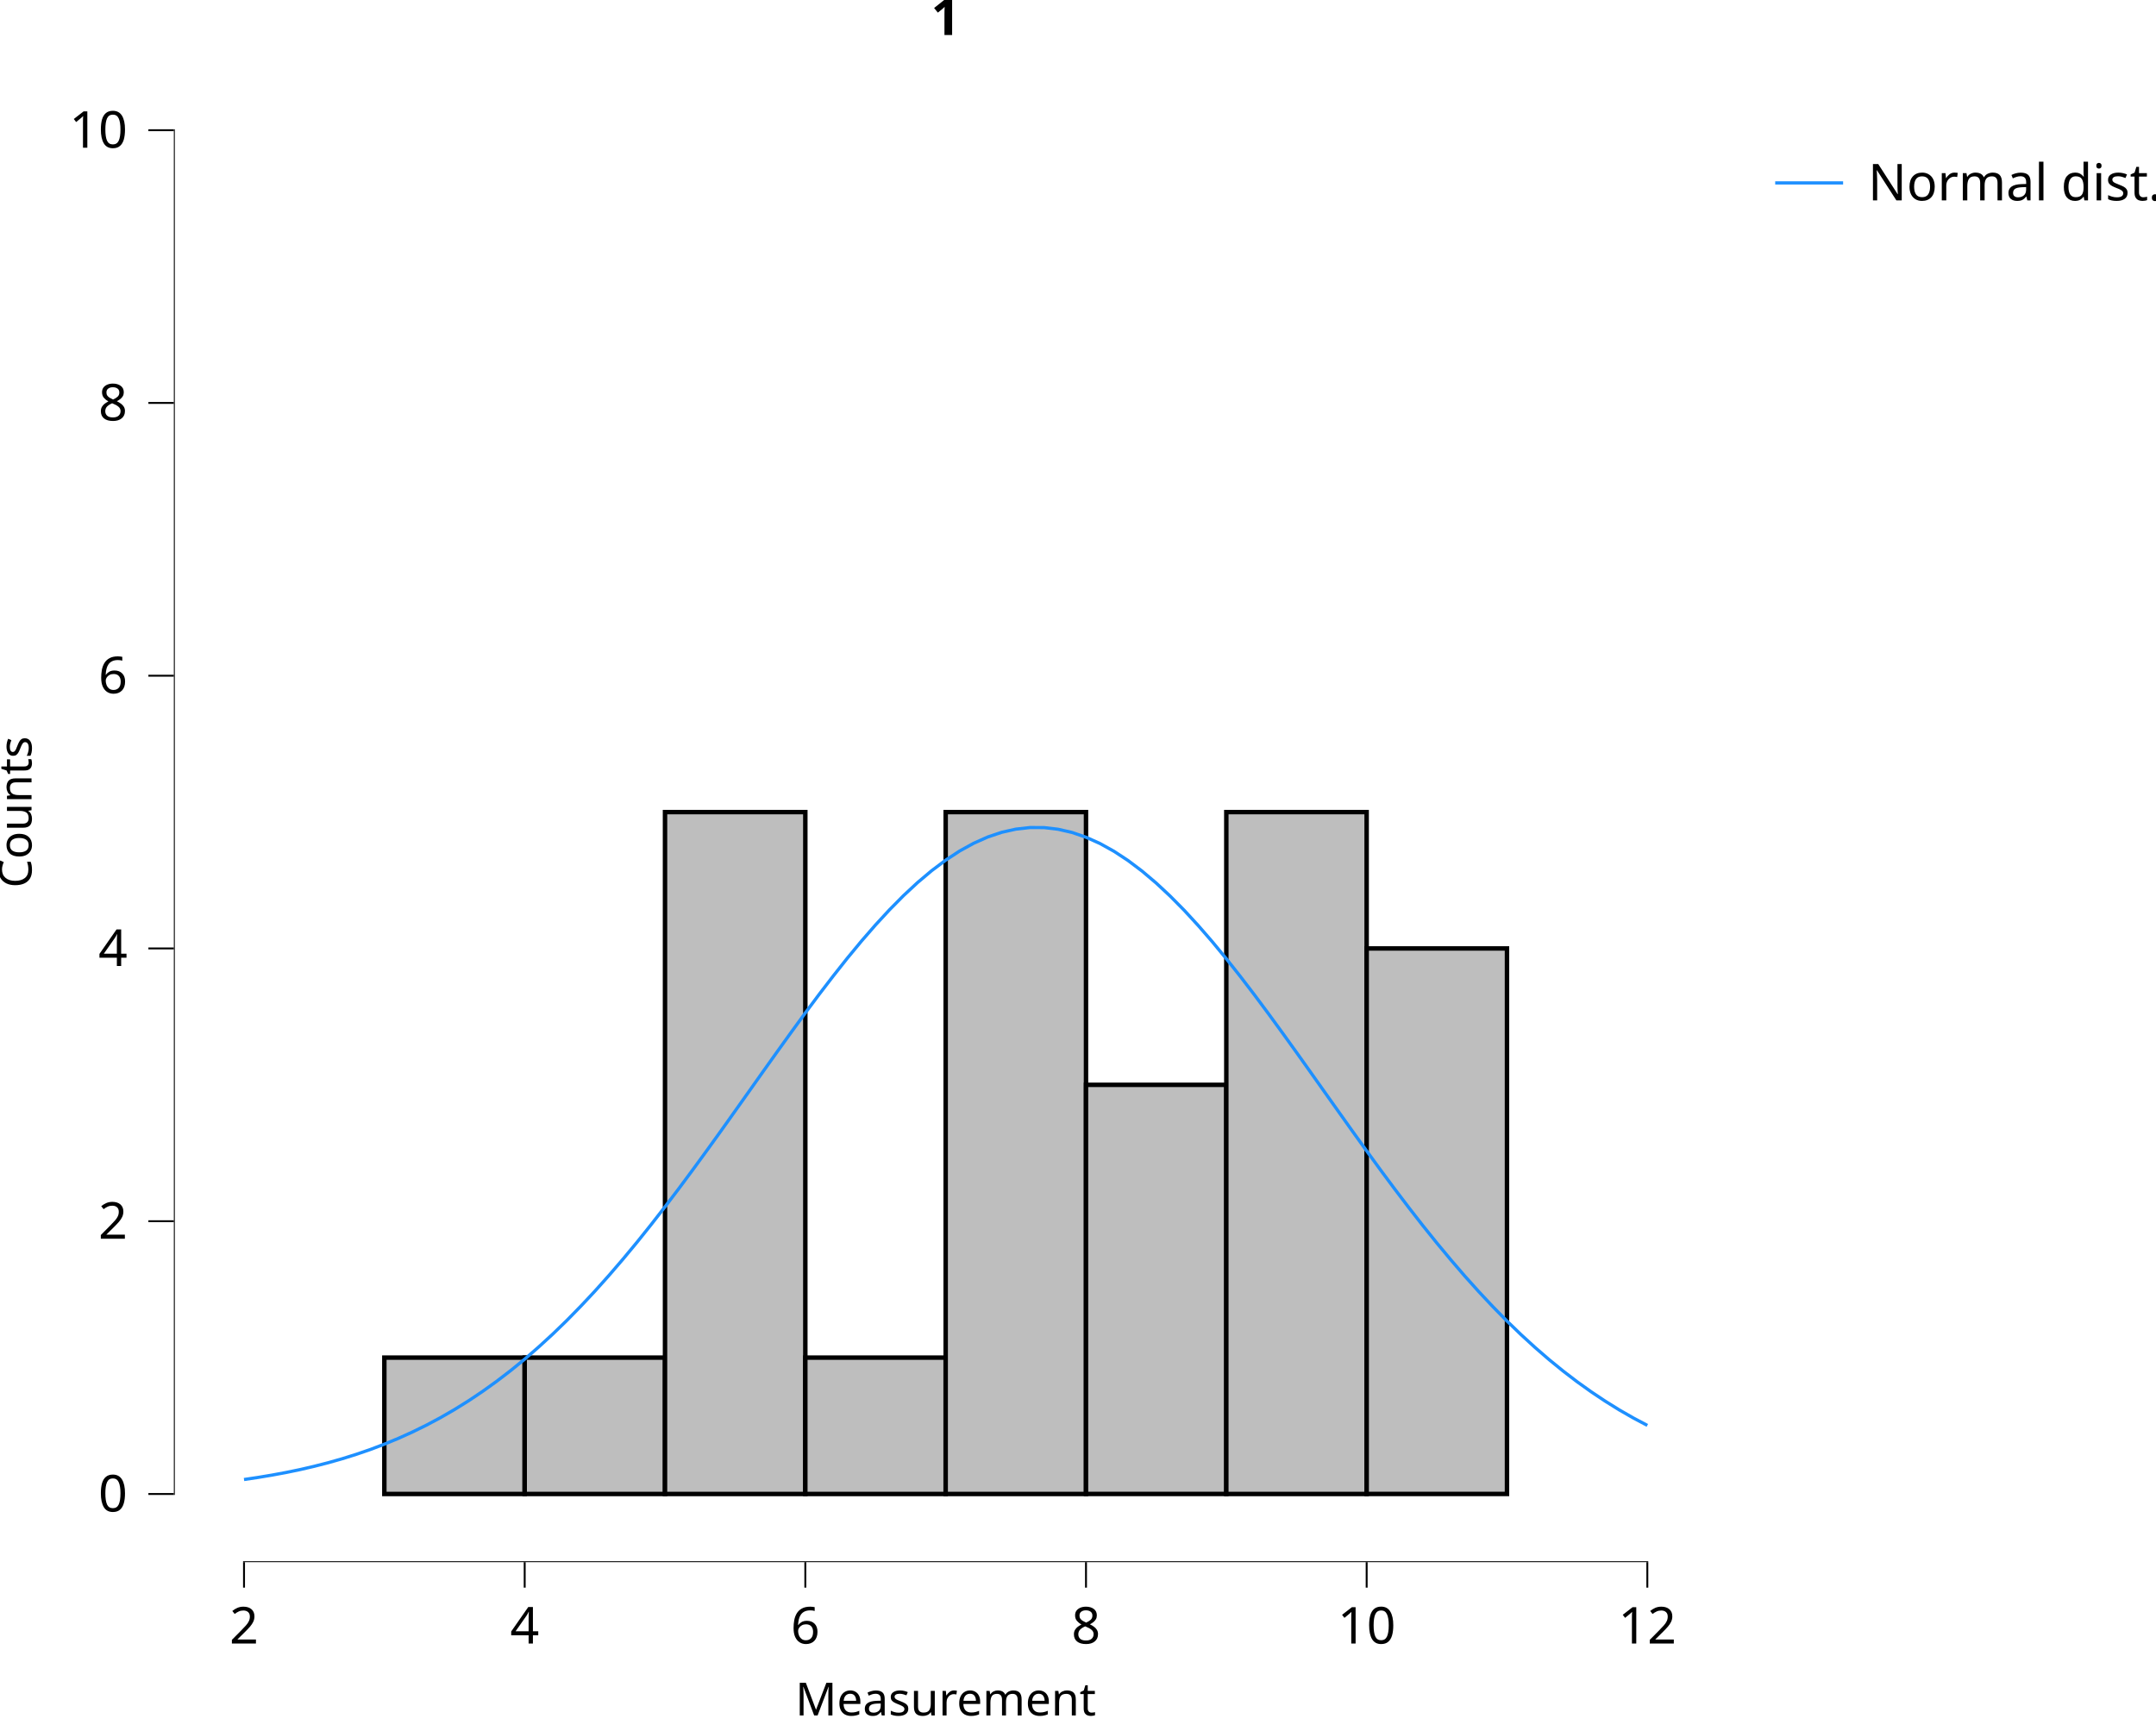
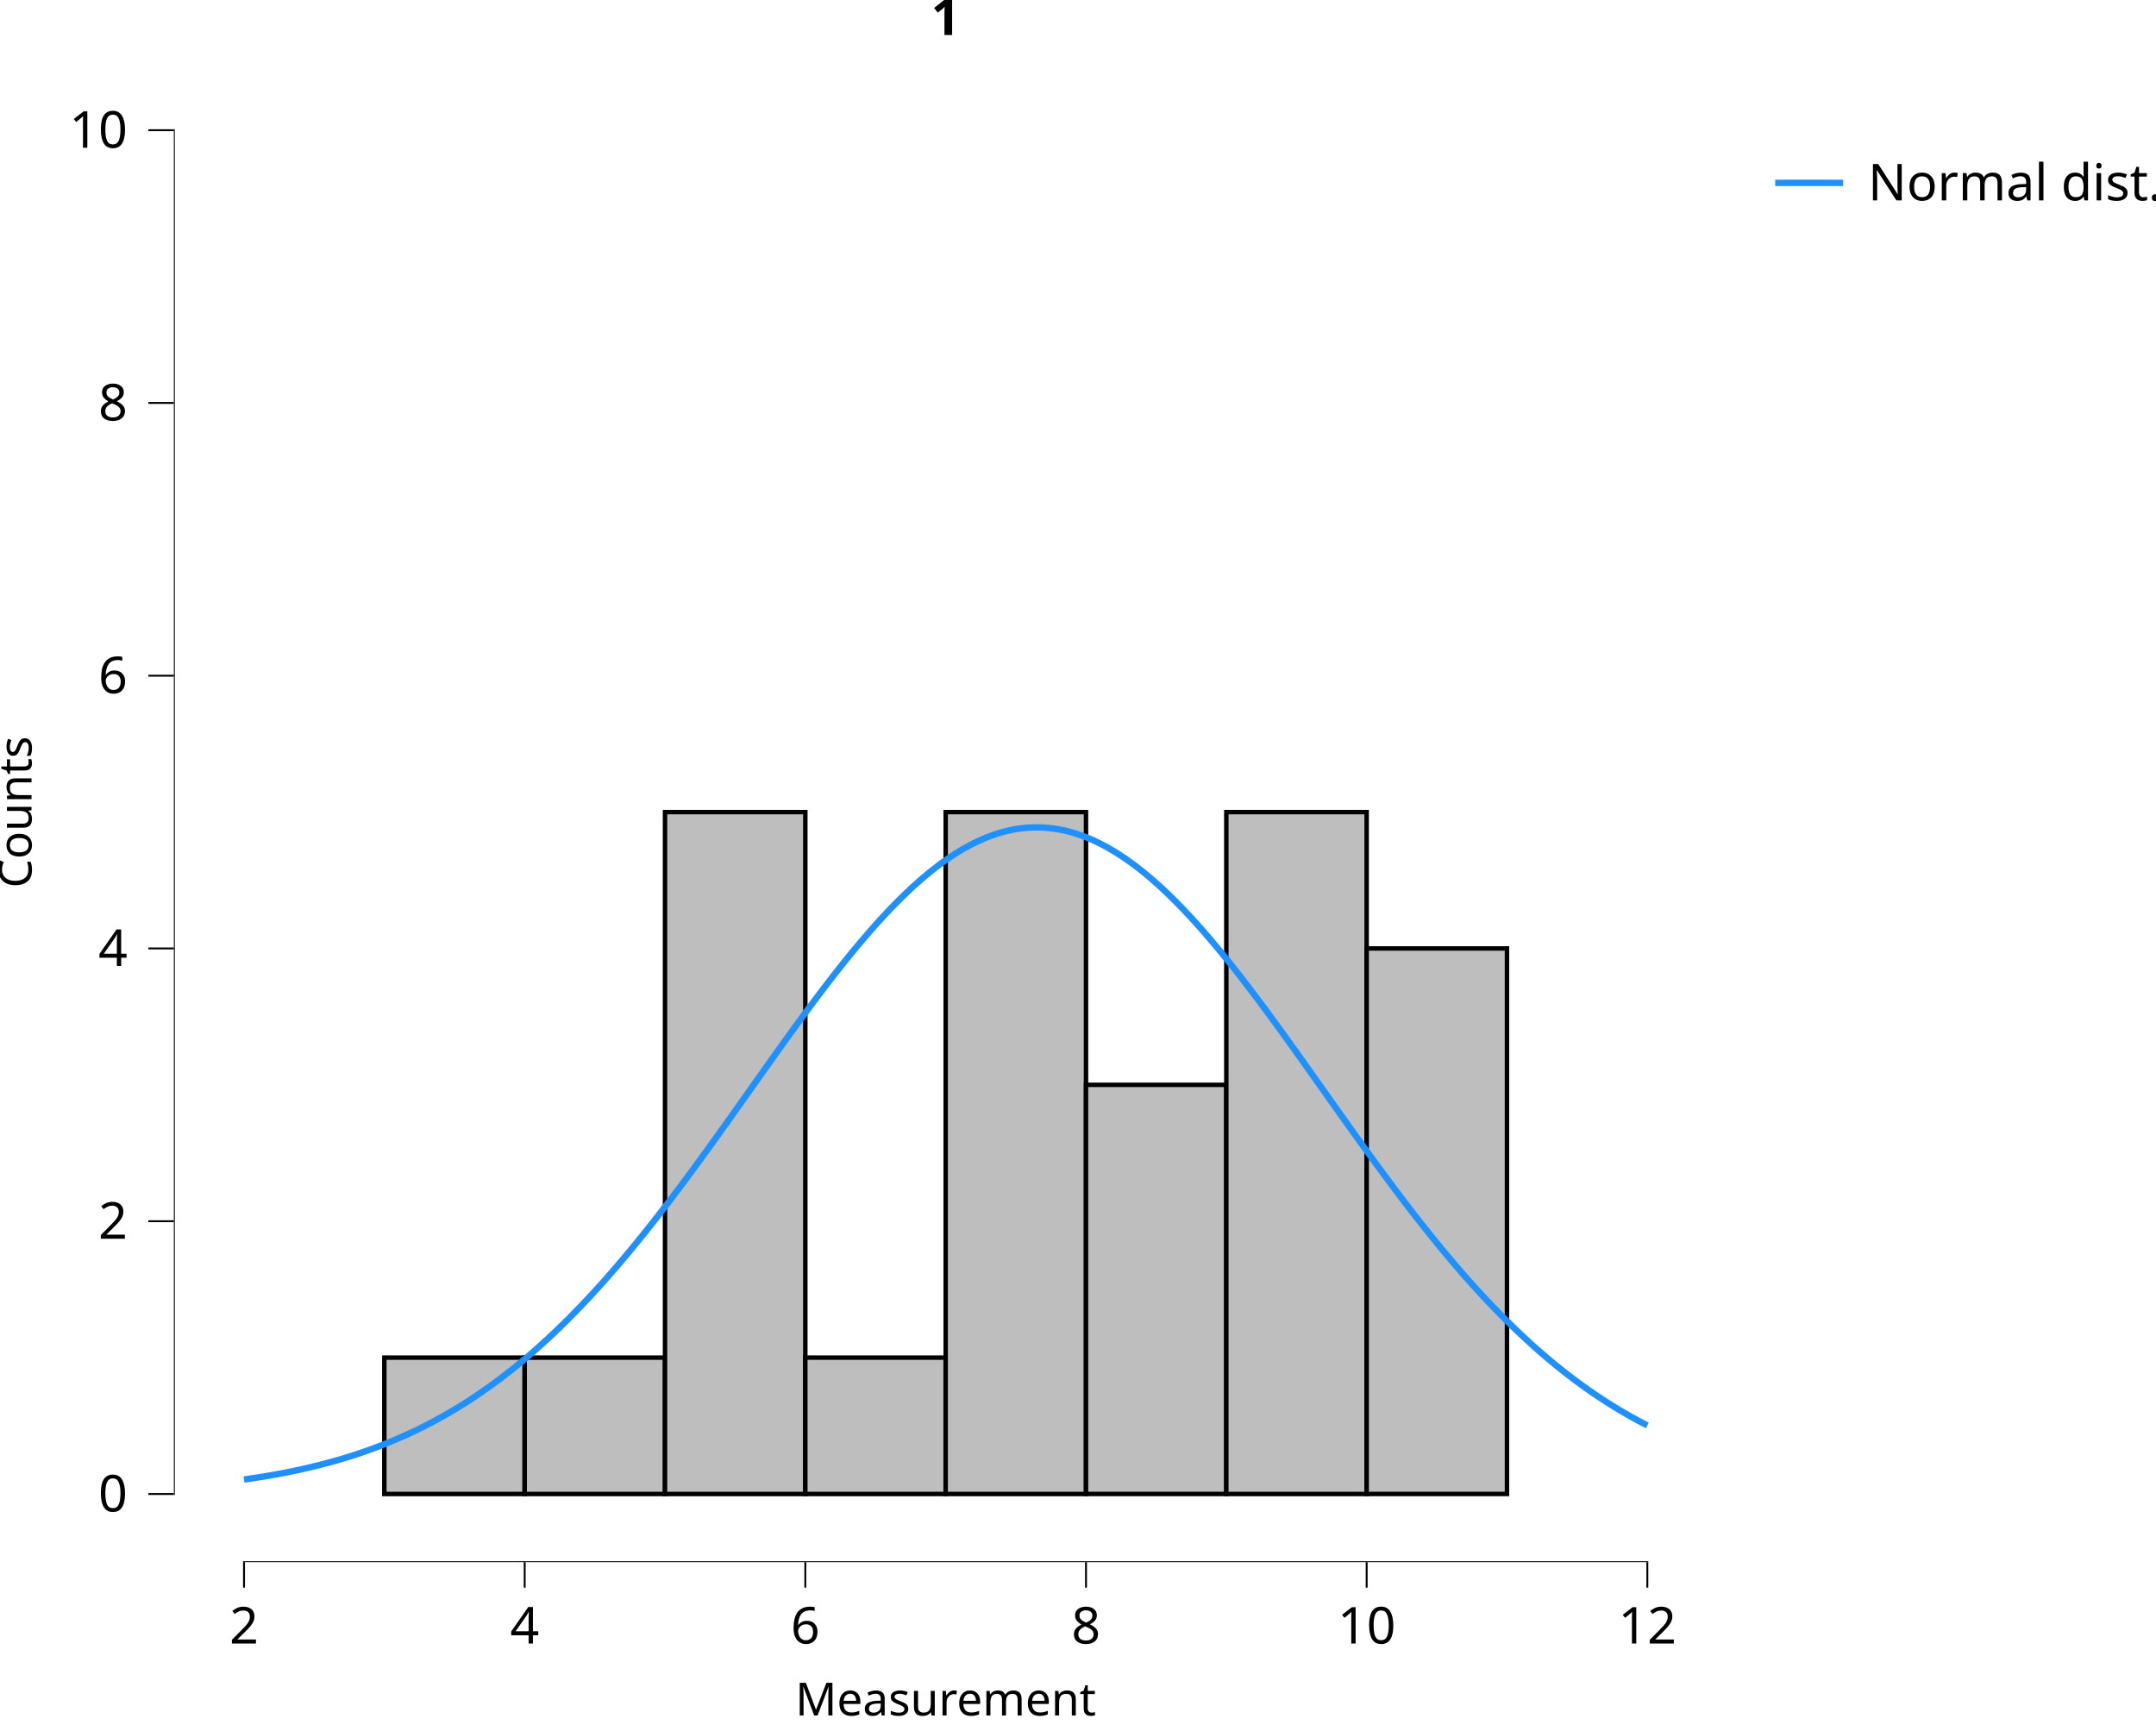
<svg xmlns="http://www.w3.org/2000/svg" class="svglite" data-engine-version="2.0" width="720.00pt" height="576.00pt" viewBox="0 0 720.00 576.00">
  <defs>
    <style type="text/css">
    .svglite line, .svglite polyline, .svglite polygon, .svglite path, .svglite rect, .svglite circle {
      fill: none;
      stroke: #000000;
      stroke-linecap: round;
      stroke-linejoin: round;
      stroke-miterlimit: 10.00;
    }
  </style>
  </defs>
  <rect width="100%" height="100%" style="stroke: none; fill: #FFFFFF;" />
  <defs>
    <clipPath id="cpMC4wMHw3MjAuMDB8MC4wMHw1NzYuMDA=">
      <rect x="0.00" y="0.00" width="720.00" height="576.00" />
    </clipPath>
  </defs>
  <g clip-path="url(#cpMC4wMHw3MjAuMDB8MC4wMHw1NzYuMDA=)">
    <rect x="0.00" y="0.00" width="720.00" height="576.00" style="stroke-width: 10.67; stroke: none;" />
  </g>
  <defs>
    <clipPath id="cpNTguMDZ8NTczLjU2fDIwLjcxfDUyMS42Mw==">
      <rect x="58.06" y="20.71" width="515.50" height="500.92" />
    </clipPath>
  </defs>
  <g clip-path="url(#cpNTguMDZ8NTczLjU2fDIwLjcxfDUyMS42Mw==)">
    <rect x="58.06" y="20.71" width="515.50" height="500.92" style="stroke-width: 10.67; stroke: none;" />
    <rect x="81.49" y="498.86" width="46.86" height="0.00" style="stroke-width: 1.49; stroke-linecap: butt; stroke-linejoin: miter; fill: #BEBEBE;" />
    <rect x="128.35" y="453.32" width="46.86" height="45.54" style="stroke-width: 1.49; stroke-linecap: butt; stroke-linejoin: miter; fill: #BEBEBE;" />
    <rect x="175.22" y="453.32" width="46.86" height="45.54" style="stroke-width: 1.49; stroke-linecap: butt; stroke-linejoin: miter; fill: #BEBEBE;" />
    <rect x="222.08" y="271.17" width="46.86" height="227.69" style="stroke-width: 1.49; stroke-linecap: butt; stroke-linejoin: miter; fill: #BEBEBE;" />
    <rect x="268.94" y="453.32" width="46.86" height="45.54" style="stroke-width: 1.49; stroke-linecap: butt; stroke-linejoin: miter; fill: #BEBEBE;" />
    <rect x="315.81" y="271.17" width="46.86" height="227.69" style="stroke-width: 1.49; stroke-linecap: butt; stroke-linejoin: miter; fill: #BEBEBE;" />
    <rect x="362.67" y="362.24" width="46.86" height="136.61" style="stroke-width: 1.49; stroke-linecap: butt; stroke-linejoin: miter; fill: #BEBEBE;" />
    <rect x="409.53" y="271.17" width="46.86" height="227.69" style="stroke-width: 1.49; stroke-linecap: butt; stroke-linejoin: miter; fill: #BEBEBE;" />
    <rect x="456.40" y="316.70" width="46.86" height="182.15" style="stroke-width: 1.49; stroke-linecap: butt; stroke-linejoin: miter; fill: #BEBEBE;" />
    <rect x="503.26" y="498.86" width="46.86" height="0.00" style="stroke-width: 1.49; stroke-linecap: butt; stroke-linejoin: miter; fill: #BEBEBE;" />
    <line x1="81.17" y1="521.63" x2="550.44" y2="521.63" style="stroke-width: 0.64; stroke-linecap: butt;" />
    <line x1="58.06" y1="499.18" x2="58.06" y2="43.16" style="stroke-width: 0.64; stroke-linecap: butt;" />
-     <polyline points="81.49,494.03 86.18,493.33 90.86,492.55 95.55,491.68 100.23,490.71 104.92,489.62 109.61,488.42 114.29,487.09 118.98,485.62 123.67,484.01 128.35,482.23 133.04,480.29 137.73,478.17 142.41,475.87 147.10,473.37 151.78,470.67 156.47,467.75 161.16,464.61 165.84,461.25 170.53,457.66 175.22,453.84 179.90,449.77 184.59,445.47 189.28,440.93 193.96,436.15 198.65,431.15 203.33,425.92 208.02,420.47 212.71,414.82 217.39,408.98 222.08,402.96 226.77,396.79 231.45,390.48 236.14,384.05 240.83,377.54 245.51,370.96 250.20,364.35 254.88,357.74 259.57,351.16 264.26,344.64 268.94,338.22 273.63,331.93 278.32,325.82 283.00,319.91 287.69,314.24 292.38,308.85 297.06,303.78 301.75,299.04 306.43,294.69 311.12,290.74 315.81,287.22 320.49,284.15 325.18,281.57 329.87,279.48 334.55,277.91 339.24,276.86 343.93,276.33 348.61,276.34 353.30,276.89 357.98,277.96 362.67,279.56 367.36,281.67 372.04,284.27 376.73,287.35 381.42,290.89 386.10,294.85 390.79,299.23 395.48,303.97 400.16,309.06 404.85,314.46 409.53,320.14 414.22,326.06 418.91,332.18 423.59,338.47 428.28,344.90 432.97,351.42 437.65,358.00 442.34,364.62 447.03,371.22 451.71,377.80 456.40,384.31 461.08,390.73 465.77,397.04 470.46,403.21 475.14,409.22 479.83,415.05 484.52,420.69 489.20,426.13 493.89,431.35 498.58,436.35 503.26,441.12 507.95,445.65 512.64,449.94 517.32,453.99 522.01,457.81 526.69,461.39 531.38,464.74 536.07,467.87 540.75,470.78 545.44,473.47 550.13,475.96 " style="stroke-width: 1.07; stroke: #1E90FF; stroke-linecap: butt;" />
+     <polyline points="81.49,494.03 82.41,493.90 83.32,493.77 84.24,493.63 85.16,493.49 86.07,493.35 86.99,493.20 87.91,493.06 88.83,492.90 89.74,492.75 90.66,492.59 91.58,492.43 92.49,492.26 93.41,492.09 94.33,491.92 95.25,491.74 96.16,491.56 97.08,491.38 98.00,491.19 98.91,490.99 99.83,490.80 100.75,490.60 101.66,490.39 102.58,490.18 103.50,489.97 104.42,489.75 105.33,489.52 106.25,489.30 107.17,489.06 108.08,488.83 109.00,488.58 109.92,488.34 110.84,488.09 111.75,487.83 112.67,487.57 113.59,487.30 114.50,487.03 115.42,486.75 116.34,486.47 117.26,486.18 118.17,485.89 119.09,485.59 120.01,485.28 120.92,484.97 121.84,484.65 122.76,484.33 123.68,484.00 124.59,483.67 125.51,483.33 126.43,482.98 127.34,482.63 128.26,482.27 129.18,481.90 130.10,481.53 131.01,481.15 131.93,480.77 132.85,480.37 133.76,479.98 134.68,479.57 135.60,479.16 136.51,478.74 137.43,478.31 138.35,477.88 139.27,477.44 140.18,476.99 141.10,476.53 142.02,476.07 142.93,475.60 143.85,475.12 144.77,474.64 145.69,474.14 146.60,473.64 147.52,473.13 148.44,472.62 149.35,472.09 150.27,471.56 151.19,471.02 152.11,470.47 153.02,469.92 153.94,469.35 154.86,468.78 155.77,468.20 156.69,467.61 157.61,467.01 158.53,466.40 159.44,465.79 160.36,465.16 161.28,464.53 162.19,463.89 163.11,463.24 164.03,462.58 164.94,461.92 165.86,461.24 166.78,460.56 167.70,459.86 168.61,459.16 169.53,458.45 170.45,457.73 171.36,457.00 172.28,456.26 173.20,455.51 174.12,454.76 175.03,453.99 175.95,453.22 176.87,452.43 177.78,451.64 178.70,450.84 179.62,450.03 180.54,449.20 181.45,448.38 182.37,447.54 183.29,446.69 184.20,445.83 185.12,444.97 186.04,444.09 186.96,443.21 187.87,442.31 188.79,441.41 189.71,440.50 190.62,439.58 191.54,438.65 192.46,437.71 193.37,436.77 194.29,435.81 195.21,434.84 196.13,433.87 197.04,432.89 197.96,431.90 198.88,430.90 199.79,429.89 200.71,428.87 201.63,427.85 202.55,426.81 203.46,425.77 204.38,424.72 205.30,423.66 206.21,422.60 207.13,421.52 208.05,420.44 208.97,419.35 209.88,418.25 210.80,417.15 211.72,416.03 212.63,414.91 213.55,413.78 214.47,412.65 215.39,411.51 216.30,410.36 217.22,409.20 218.14,408.04 219.05,406.87 219.97,405.69 220.89,404.51 221.80,403.32 222.72,402.13 223.64,400.93 224.56,399.72 225.47,398.51 226.39,397.29 227.31,396.07 228.22,394.84 229.14,393.61 230.06,392.37 230.98,391.13 231.89,389.88 232.81,388.63 233.73,387.37 234.64,386.11 235.56,384.85 236.48,383.58 237.40,382.31 238.31,381.04 239.23,379.76 240.15,378.49 241.06,377.20 241.98,375.92 242.90,374.63 243.82,373.35 244.73,372.06 245.65,370.77 246.57,369.47 247.48,368.18 248.40,366.89 249.32,365.59 250.23,364.30 251.15,363.00 252.07,361.71 252.99,360.42 253.90,359.12 254.82,357.83 255.74,356.54 256.65,355.25 257.57,353.96 258.49,352.67 259.41,351.39 260.32,350.11 261.24,348.83 262.16,347.55 263.07,346.28 263.99,345.01 264.91,343.74 265.83,342.48 266.74,341.22 267.66,339.97 268.58,338.72 269.49,337.47 270.41,336.23 271.33,335.00 272.25,333.77 273.16,332.55 274.08,331.34 275.00,330.13 275.91,328.93 276.83,327.74 277.75,326.55 278.66,325.37 279.58,324.20 280.50,323.04 281.42,321.88 282.33,320.74 283.25,319.60 284.17,318.48 285.08,317.36 286.00,316.25 286.92,315.16 287.84,314.07 288.75,312.99 289.67,311.93 290.59,310.87 291.50,309.83 292.42,308.80 293.34,307.78 294.26,306.78 295.17,305.78 296.09,304.80 297.01,303.83 297.92,302.88 298.84,301.94 299.76,301.01 300.68,300.09 301.59,299.19 302.51,298.31 303.43,297.44 304.34,296.58 305.26,295.74 306.18,294.91 307.09,294.10 308.01,293.31 308.93,292.53 309.85,291.77 310.76,291.02 311.68,290.29 312.60,289.58 313.51,288.88 314.43,288.20 315.35,287.54 316.27,286.90 317.18,286.27 318.10,285.66 319.02,285.07 319.93,284.50 320.85,283.94 321.77,283.40 322.69,282.89 323.60,282.39 324.52,281.91 325.44,281.44 326.35,281.00 327.27,280.58 328.19,280.17 329.11,279.79 330.02,279.42 330.94,279.08 331.86,278.75 332.77,278.45 333.69,278.16 334.61,277.89 335.53,277.65 336.44,277.42 337.36,277.21 338.28,277.03 339.19,276.86 340.11,276.72 341.03,276.59 341.94,276.49 342.86,276.40 343.78,276.34 344.70,276.30 345.61,276.27 346.53,276.27 347.45,276.29 348.36,276.33 349.28,276.39 350.20,276.47 351.12,276.57 352.03,276.69 352.95,276.83 353.87,276.99 354.78,277.17 355.70,277.37 356.62,277.59 357.54,277.84 358.45,278.10 359.37,278.38 360.29,278.68 361.20,279.00 362.12,279.34 363.04,279.70 363.96,280.09 364.87,280.48 365.79,280.90 366.71,281.34 367.62,281.80 368.54,282.28 369.46,282.77 370.37,283.29 371.29,283.82 372.21,284.37 373.13,284.94 374.04,285.53 374.96,286.13 375.88,286.75 376.79,287.39 377.71,288.05 378.63,288.73 379.55,289.42 380.46,290.13 381.38,290.86 382.30,291.60 383.21,292.36 384.13,293.13 385.05,293.92 385.97,294.73 386.88,295.55 387.80,296.39 388.72,297.24 389.63,298.11 390.55,298.99 391.47,299.89 392.39,300.80 393.30,301.73 394.22,302.66 395.14,303.62 396.05,304.58 396.97,305.56 397.89,306.55 398.80,307.55 399.72,308.57 400.64,309.60 401.56,310.64 402.47,311.69 403.39,312.75 404.31,313.83 405.22,314.91 406.14,316.00 407.06,317.11 407.98,318.22 408.89,319.35 409.81,320.48 410.73,321.63 411.64,322.78 412.56,323.94 413.48,325.11 414.40,326.28 415.31,327.47 416.23,328.66 417.15,329.86 418.06,331.07 418.98,332.28 419.90,333.50 420.82,334.72 421.73,335.96 422.65,337.19 423.57,338.44 424.48,339.68 425.40,340.94 426.32,342.19 427.23,343.45 428.15,344.72 429.07,345.99 429.99,347.26 430.90,348.54 431.82,349.82 432.74,351.10 433.65,352.38 434.57,353.67 435.49,354.96 436.41,356.25 437.32,357.54 438.24,358.83 439.16,360.12 440.07,361.42 440.99,362.71 441.91,364.01 442.83,365.30 443.74,366.60 444.66,367.89 445.58,369.18 446.49,370.48 447.41,371.77 448.33,373.06 449.25,374.34 450.16,375.63 451.08,376.91 452.00,378.20 452.91,379.48 453.83,380.75 454.75,382.03 455.66,383.30 456.58,384.56 457.50,385.83 458.42,387.09 459.33,388.34 460.25,389.60 461.17,390.84 462.08,392.09 463.00,393.33 463.92,394.56 464.84,395.79 465.75,397.01 466.67,398.23 467.59,399.45 468.50,400.65 469.42,401.86 470.34,403.05 471.26,404.24 472.17,405.43 473.09,406.60 474.01,407.77 474.92,408.94 475.84,410.10 476.76,411.25 477.68,412.39 478.59,413.53 479.51,414.66 480.43,415.78 481.34,416.90 482.26,418.00 483.18,419.10 484.09,420.19 485.01,421.28 485.93,422.36 486.85,423.42 487.76,424.48 488.68,425.54 489.60,426.58 490.51,427.62 491.43,428.64 492.35,429.66 493.27,430.67 494.18,431.67 495.10,432.67 496.02,433.65 496.93,434.63 497.85,435.59 498.77,436.55 499.69,437.50 500.60,438.44 501.52,439.37 502.44,440.29 503.35,441.21 504.27,442.11 505.19,443.01 506.11,443.89 507.02,444.77 507.94,445.64 508.86,446.50 509.77,447.35 510.69,448.19 511.61,449.02 512.52,449.84 513.44,450.65 514.36,451.46 515.28,452.25 516.19,453.04 517.11,453.82 518.03,454.58 518.94,455.34 519.86,456.09 520.78,456.83 521.70,457.56 522.61,458.29 523.53,459.00 524.45,459.70 525.36,460.40 526.28,461.09 527.20,461.76 528.12,462.43 529.03,463.09 529.95,463.74 530.87,464.39 531.78,465.02 532.70,465.65 533.62,466.26 534.54,466.87 535.45,467.47 536.37,468.06 537.29,468.65 538.20,469.22 539.12,469.79 540.04,470.35 540.96,470.90 541.87,471.44 542.79,471.97 543.71,472.50 544.62,473.02 545.54,473.53 546.46,474.03 547.37,474.53 548.29,475.01 549.21,475.49 550.13,475.96 " style="stroke-width: 2.13; stroke: #1E90FF; stroke-linecap: butt;" />
    <rect x="58.06" y="20.71" width="515.50" height="500.92" style="stroke-width: 0.00; stroke: none;" />
  </g>
  <g clip-path="url(#cpMC4wMHw3MjAuMDB8MC4wMHw1NzYuMDA=)">
    <polyline points="58.06,521.63 58.06,20.71 " style="stroke-width: 0.00; stroke: none; stroke-linecap: butt;" />
    <text x="42.58" y="504.71" text-anchor="end" style="font-size: 17.00px; font-family: sans;" textLength="9.46px" lengthAdjust="spacingAndGlyphs">0</text>
    <text x="42.58" y="413.63" text-anchor="end" style="font-size: 17.00px; font-family: sans;" textLength="9.46px" lengthAdjust="spacingAndGlyphs">2</text>
    <text x="42.58" y="322.55" text-anchor="end" style="font-size: 17.00px; font-family: sans;" textLength="9.46px" lengthAdjust="spacingAndGlyphs">4</text>
    <text x="42.58" y="231.48" text-anchor="end" style="font-size: 17.00px; font-family: sans;" textLength="9.46px" lengthAdjust="spacingAndGlyphs">6</text>
    <text x="42.58" y="140.40" text-anchor="end" style="font-size: 17.00px; font-family: sans;" textLength="9.46px" lengthAdjust="spacingAndGlyphs">8</text>
    <text x="42.58" y="49.33" text-anchor="end" style="font-size: 17.00px; font-family: sans;" textLength="18.91px" lengthAdjust="spacingAndGlyphs">10</text>
    <polyline points="49.55,498.86 58.06,498.86 " style="stroke-width: 0.64; stroke-linecap: butt;" />
    <polyline points="49.55,407.78 58.06,407.78 " style="stroke-width: 0.64; stroke-linecap: butt;" />
    <polyline points="49.55,316.70 58.06,316.70 " style="stroke-width: 0.64; stroke-linecap: butt;" />
    <polyline points="49.55,225.63 58.06,225.63 " style="stroke-width: 0.64; stroke-linecap: butt;" />
    <polyline points="49.55,134.55 58.06,134.55 " style="stroke-width: 0.64; stroke-linecap: butt;" />
    <polyline points="49.55,43.48 58.06,43.48 " style="stroke-width: 0.64; stroke-linecap: butt;" />
    <polyline points="58.06,521.63 573.56,521.63 " style="stroke-width: 0.00; stroke: none; stroke-linecap: butt;" />
    <polyline points="81.49,530.13 81.49,521.63 " style="stroke-width: 0.64; stroke-linecap: butt;" />
    <polyline points="175.22,530.13 175.22,521.63 " style="stroke-width: 0.64; stroke-linecap: butt;" />
    <polyline points="268.94,530.13 268.94,521.63 " style="stroke-width: 0.64; stroke-linecap: butt;" />
    <polyline points="362.67,530.13 362.67,521.63 " style="stroke-width: 0.64; stroke-linecap: butt;" />
    <polyline points="456.40,530.13 456.40,521.63 " style="stroke-width: 0.64; stroke-linecap: butt;" />
    <polyline points="550.13,530.13 550.13,521.63 " style="stroke-width: 0.64; stroke-linecap: butt;" />
    <text x="81.49" y="548.80" text-anchor="middle" style="font-size: 17.00px; font-family: sans;" textLength="9.46px" lengthAdjust="spacingAndGlyphs">2</text>
    <text x="175.22" y="548.80" text-anchor="middle" style="font-size: 17.00px; font-family: sans;" textLength="9.46px" lengthAdjust="spacingAndGlyphs">4</text>
    <text x="268.94" y="548.80" text-anchor="middle" style="font-size: 17.00px; font-family: sans;" textLength="9.46px" lengthAdjust="spacingAndGlyphs">6</text>
    <text x="362.67" y="548.80" text-anchor="middle" style="font-size: 17.00px; font-family: sans;" textLength="9.46px" lengthAdjust="spacingAndGlyphs">8</text>
    <text x="456.40" y="548.80" text-anchor="middle" style="font-size: 17.00px; font-family: sans;" textLength="18.91px" lengthAdjust="spacingAndGlyphs">10</text>
    <text x="550.13" y="548.80" text-anchor="middle" style="font-size: 17.00px; font-family: sans;" textLength="18.91px" lengthAdjust="spacingAndGlyphs">12</text>
    <text x="315.81" y="572.82" text-anchor="middle" style="font-size: 15.30px; font-family: sans;" textLength="93.56px" lengthAdjust="spacingAndGlyphs">Measurement</text>
    <text transform="translate(10.53,271.17) rotate(-90)" text-anchor="middle" style="font-size: 15.30px; font-family: sans;" textLength="48.49px" lengthAdjust="spacingAndGlyphs">Counts</text>
    <rect x="584.52" y="20.71" width="135.48" height="60.01" style="stroke-width: 0.75; stroke: none;" />
    <rect x="584.52" y="20.71" width="135.48" height="60.01" style="stroke-width: 10.67; stroke: none;" />
    <rect x="590.00" y="46.90" width="28.35" height="28.35" style="stroke-width: 10.67; stroke: none;" />
-     <line x1="592.83" y1="61.07" x2="615.51" y2="61.07" style="stroke-width: 1.07; stroke: #1E90FF; stroke-linecap: butt;" />
+     <line x1="592.83" y1="61.07" x2="615.51" y2="61.07" style="stroke-width: 2.13; stroke: #1E90FF; stroke-linecap: butt;" />
    <text x="623.82" y="66.92" style="font-size: 17.00px; font-family: sans;" textLength="90.70px" lengthAdjust="spacingAndGlyphs">Normal dist.</text>
    <text x="315.81" y="11.70" text-anchor="middle" style="font-size: 17.00px; font-weight: bold; font-family: sans;" textLength="9.46px" lengthAdjust="spacingAndGlyphs">1</text>
  </g>
</svg>
